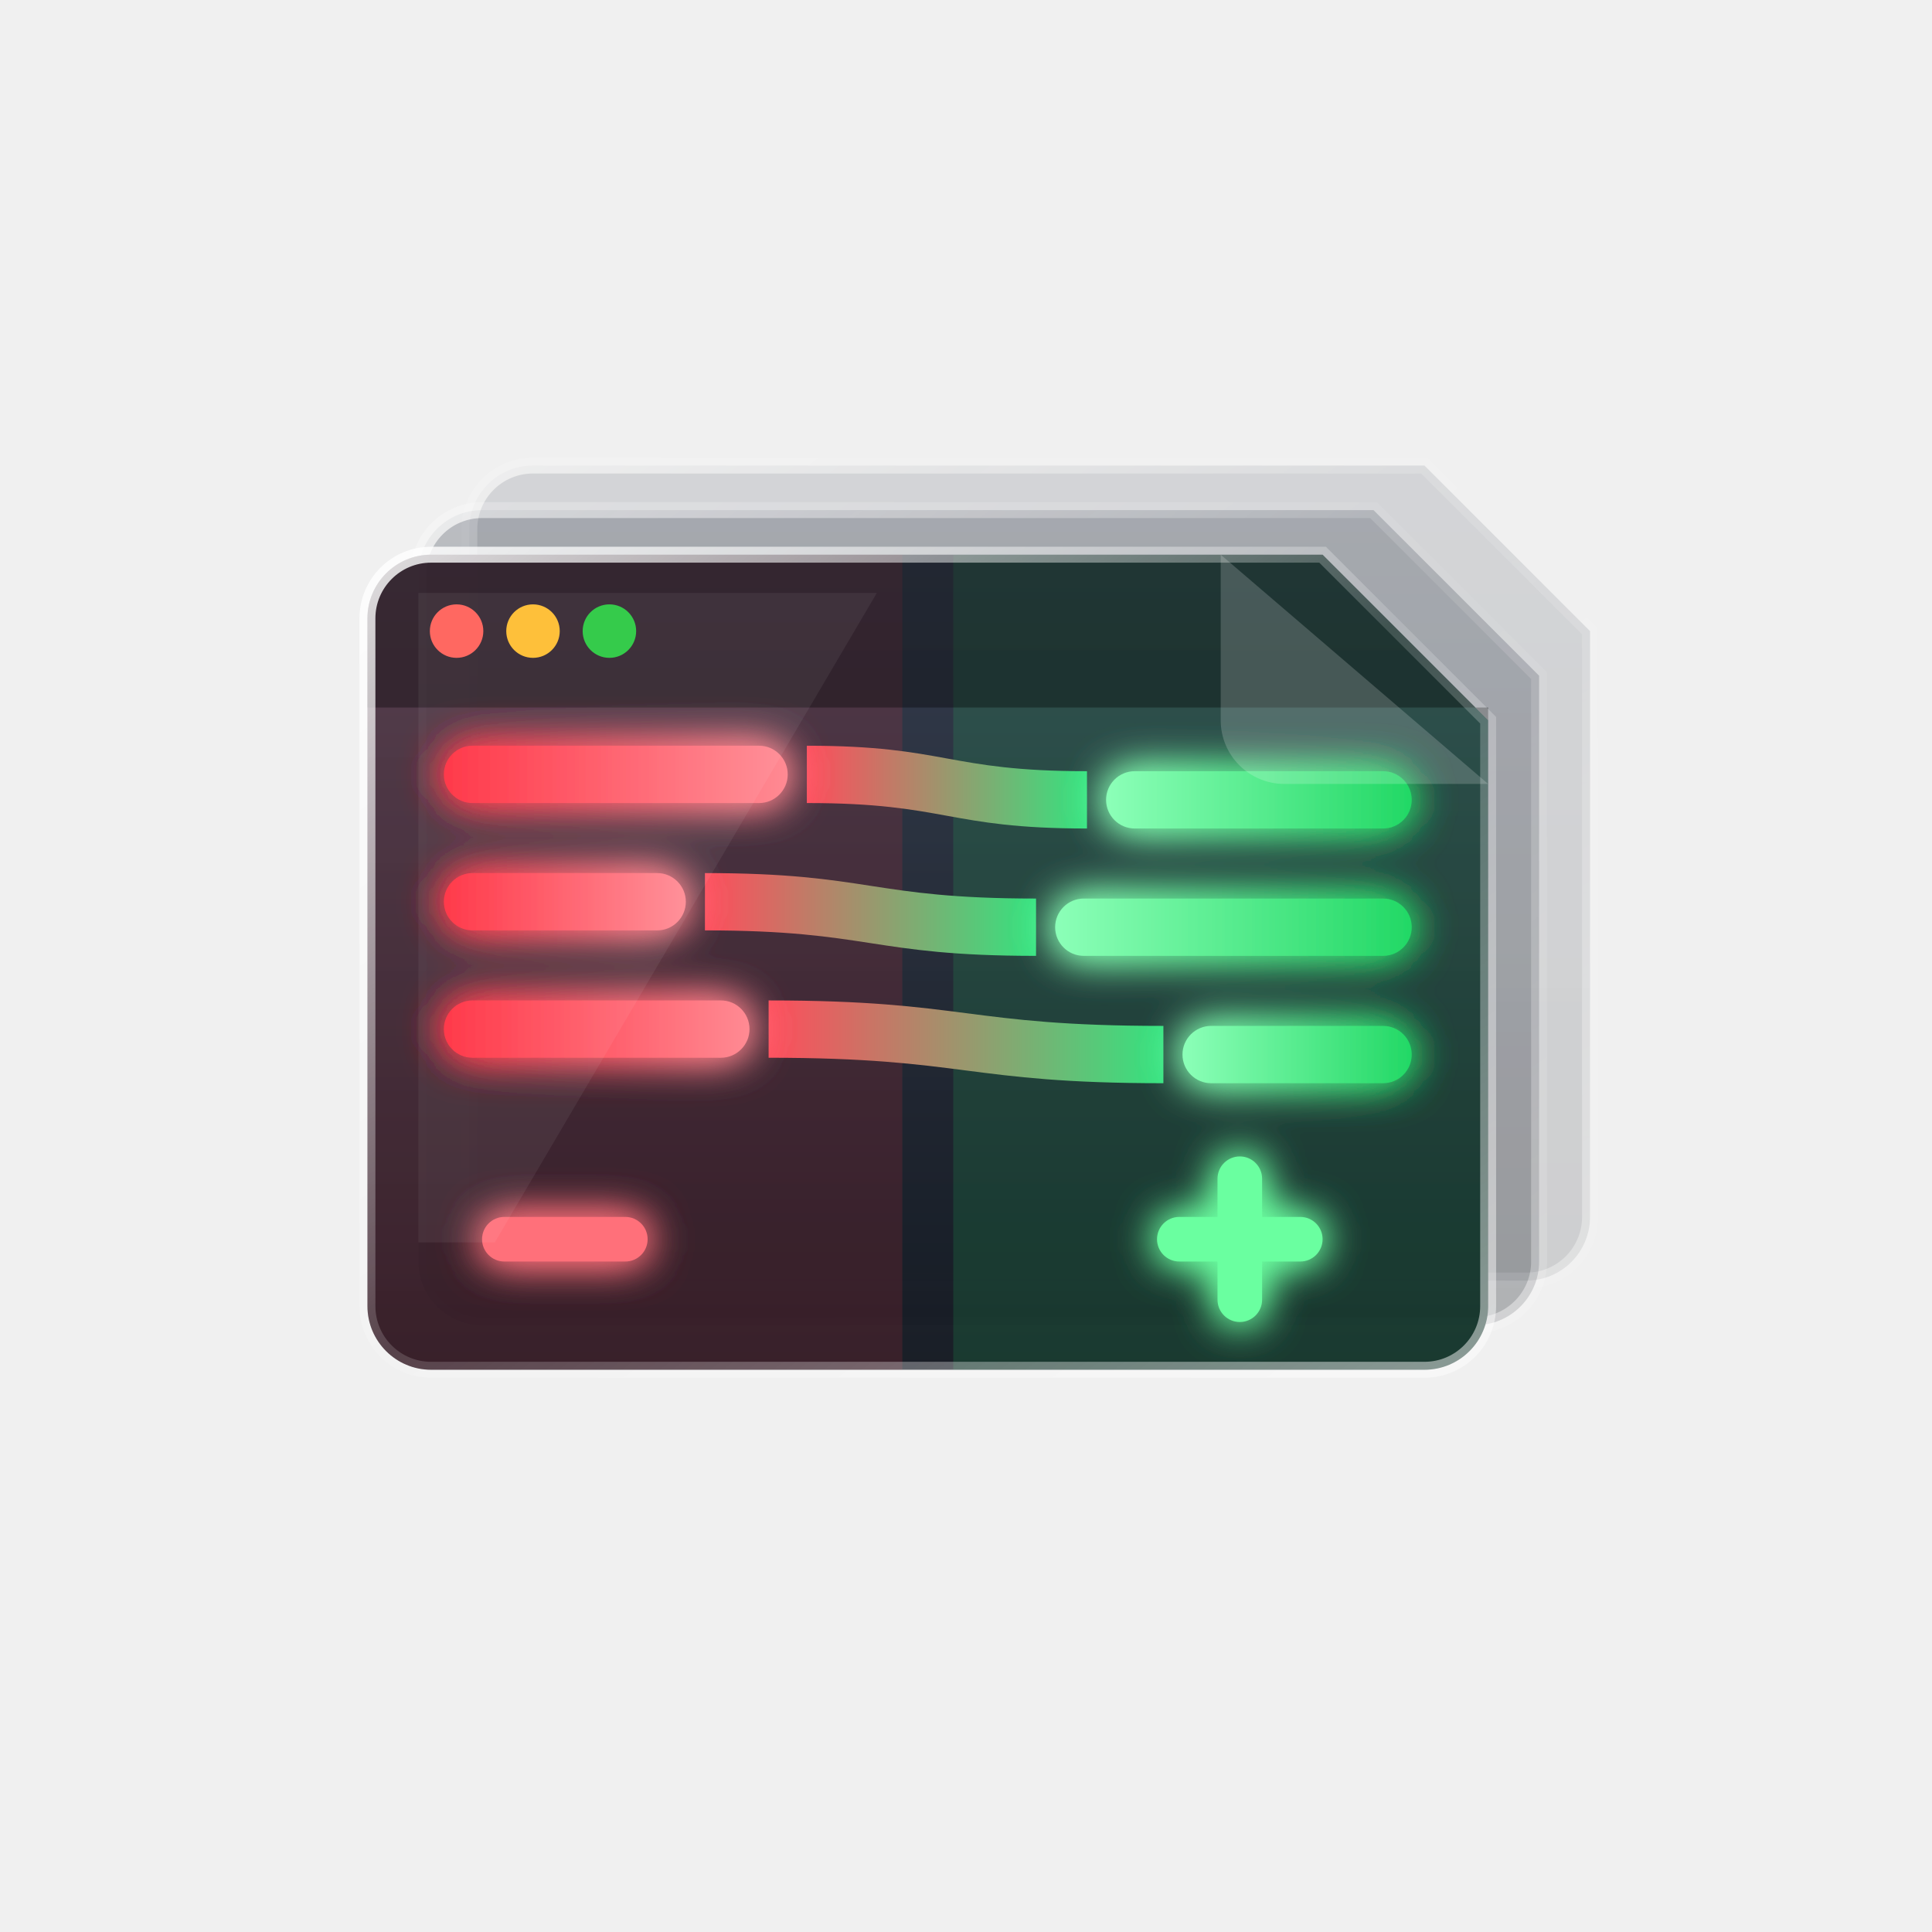
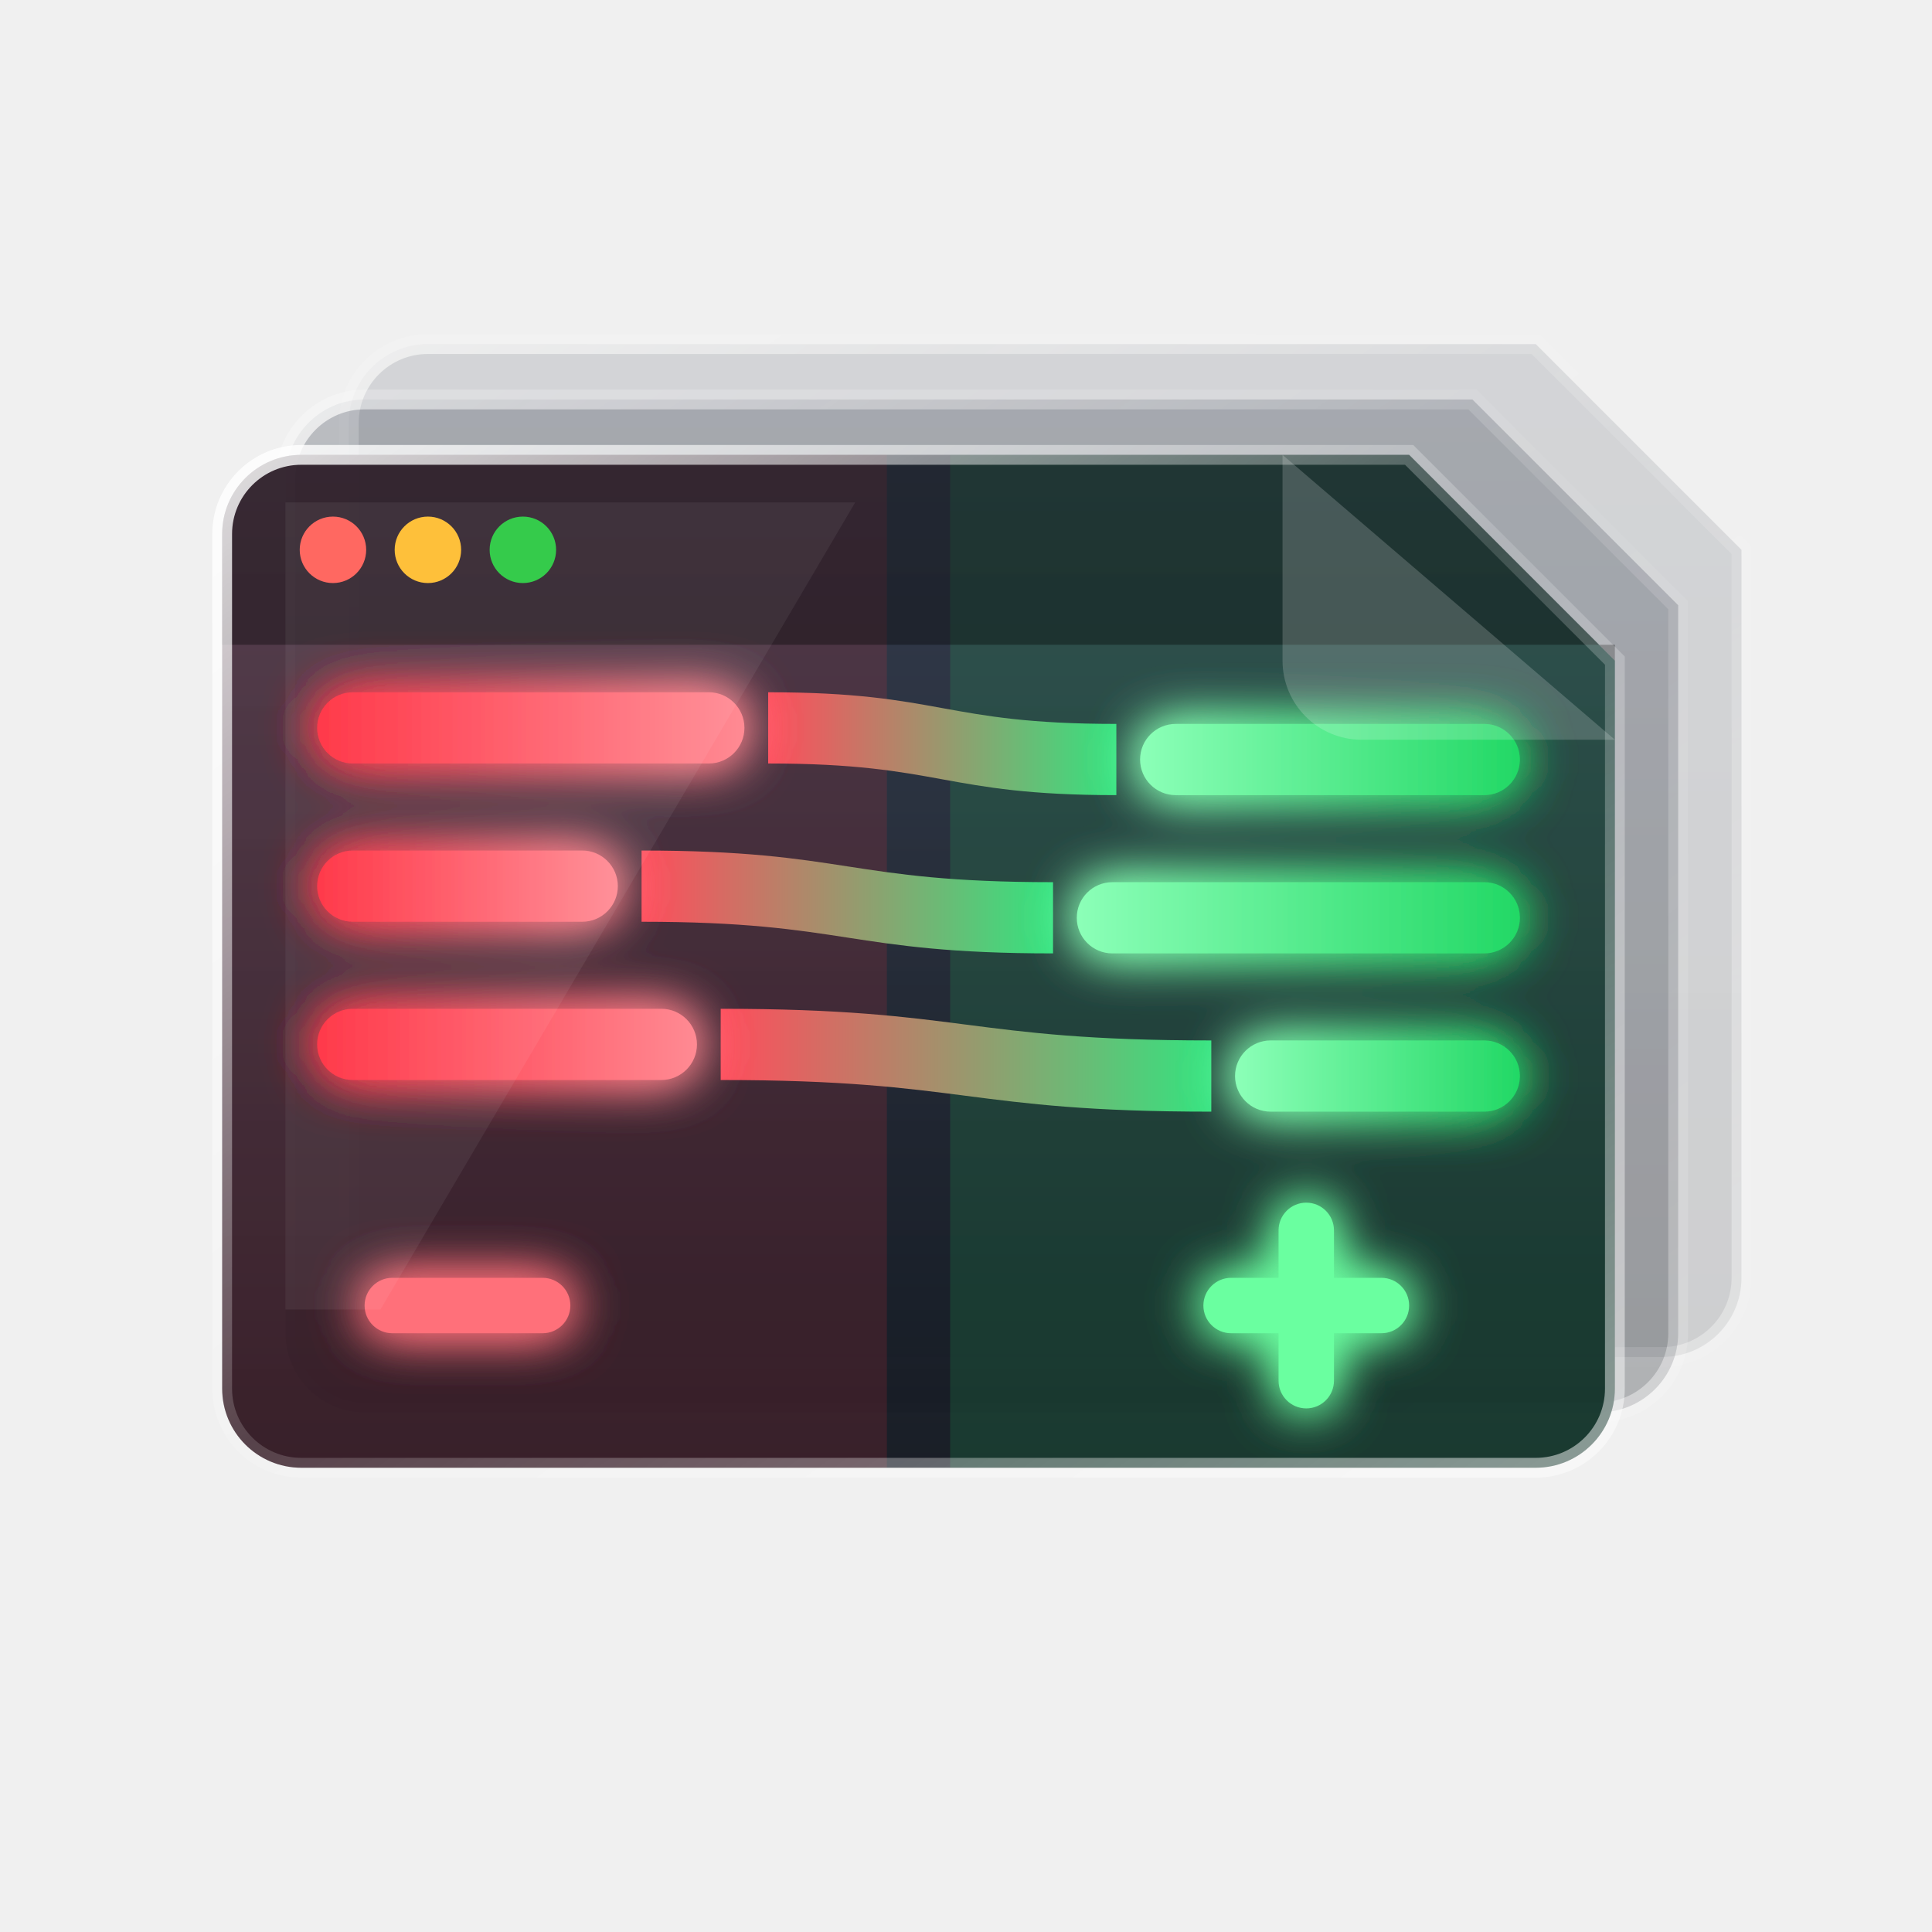
<svg xmlns="http://www.w3.org/2000/svg" viewBox="0 0 1024 1024" width="1024" height="1024">
  <defs>
    <linearGradient id="chrome" x1="0" y1="0" x2="1" y2="1">
      <stop offset="0" stop-color="#F4F6FA" />
      <stop offset=".25" stop-color="#8A93A3" />
      <stop offset=".5" stop-color="#2A2F3A" />
      <stop offset=".75" stop-color="#7C8596" />
      <stop offset="1" stop-color="#D9DEE7" />
    </linearGradient>
    <linearGradient id="recess" x1="0" y1="0" x2="0" y2="1">
      <stop offset="0" stop-color="#1A202C" />
      <stop offset="1" stop-color="#07090F" />
    </linearGradient>
    <linearGradient id="rim" x1="0" y1="0" x2="1" y2="0">
      <stop offset="0" stop-color="#A06BFF" stop-opacity=".9" />
      <stop offset=".3" stop-color="#fff" stop-opacity=".05" />
      <stop offset=".7" stop-color="#fff" stop-opacity=".05" />
      <stop offset="1" stop-color="#2BE070" stop-opacity=".9" />
    </linearGradient>
    <linearGradient id="glassd" x1="0" y1="0" x2="0" y2="1">
      <stop offset="0" stop-color="#2B3445" stop-opacity=".92" />
      <stop offset="1" stop-color="#0E131C" stop-opacity=".95" />
    </linearGradient>
    <linearGradient id="glassedge" x1="0" y1="0" x2="1" y2="1">
      <stop offset="0" stop-color="#fff" stop-opacity=".85" />
      <stop offset=".5" stop-color="#fff" stop-opacity=".15" />
      <stop offset="1" stop-color="#fff" stop-opacity=".5" />
    </linearGradient>
    <linearGradient id="lr" x1="0" y1="0" x2="1" y2="0">
      <stop offset="0" stop-color="#FF2D3F" />
      <stop offset="1" stop-color="#FF8A93" />
    </linearGradient>
    <linearGradient id="lg" x1="0" y1="0" x2="1" y2="0">
      <stop offset="0" stop-color="#8CFFB8" />
      <stop offset="1" stop-color="#22D865" />
    </linearGradient>
    <radialGradient id="floor" cx=".5" cy=".5" r=".5">
      <stop offset="0" stop-color="#2BE070" stop-opacity=".25" />
      <stop offset="1" stop-color="#2BE070" stop-opacity="0" />
    </radialGradient>
    <filter id="glow" x="-30%" y="-30%" width="160%" height="160%">
      <feGaussianBlur stdDeviation="3.2" result="b" />
      <feMerge>
        <feMergeNode in="b" />
        <feMergeNode in="b" />
        <feMergeNode in="SourceGraphic" />
      </feMerge>
    </filter>
    <filter id="drop" x="-20%" y="-20%" width="140%" height="150%">
      <feGaussianBlur stdDeviation="18" />
    </filter>
    <filter id="soft" x="-20%" y="-20%" width="140%" height="140%">
      <feGaussianBlur stdDeviation="5" />
    </filter>
    <linearGradient id="rb" x1="0" y1="0" x2="1" y2="0">
      <stop offset="0" stop-color="#FF4D5C" stop-opacity="1" />
      <stop offset="1" stop-color="#34E37F" stop-opacity="1" />
    </linearGradient>
    <linearGradient id="band" x1="0" y1="0" x2="1" y2="0">
      <stop offset="0" stop-color="#FF6A78" stop-opacity=".35" />
      <stop offset=".5" stop-color="#7FE9FF" stop-opacity=".35" />
      <stop offset="1" stop-color="#4DF08F" stop-opacity=".35" />
    </linearGradient>
  </defs>
-   <g transform="translate(192 190) scale(2.5)">
-     <g transform="translate(128 128) scale(1.35) translate(-134 -80)">
-       <g transform="translate(16 -14)" opacity="0.16">
+   <g transform="translate(512 512) scale(1.2427) translate(-512 -512)">
+     <g transform="translate(192 190) scale(2.5)">
+       <g transform="translate(128 128) scale(1.35) translate(-134 -80)">
+         <g transform="translate(16 -14)" opacity="0.16">
+           <path d="M50 16H190L216 42V134A10 10 0 0 1 206 144H50A10 10 0 0 1 40 134V26A10 10 0 0 1 50 16Z" fill="url(#glassd)" />
+           <path d="M50 16H190L216 42V134A10 10 0 0 1 206 144H50A10 10 0 0 1 40 134V26A10 10 0 0 1 50 16Z" fill="none" stroke="url(#glassedge)" stroke-width="2.5" />
+         </g>
+         <g transform="translate(8 -7)" opacity="0.3">
+           <path d="M50 16H190L216 42V134A10 10 0 0 1 206 144H50A10 10 0 0 1 40 134V26A10 10 0 0 1 50 16Z" fill="url(#glassd)" />
+           <path d="M50 16H190L216 42V134A10 10 0 0 1 206 144H50A10 10 0 0 1 40 134V26A10 10 0 0 1 50 16Z" fill="none" stroke="url(#glassedge)" stroke-width="2.5" />
+         </g>
        <path d="M50 16H190L216 42V134A10 10 0 0 1 206 144H50A10 10 0 0 1 40 134V26A10 10 0 0 1 50 16Z" fill="url(#glassd)" />
+         <path d="M50 16H190L216 42V134A10 10 0 0 1 206 144H50A10 10 0 0 1 40 134V26A10 10 0 0 1 50 16Z" fill="#FF2D3F" fill-opacity=".14" clip-path="url(#l)" />
+         <path d="M50 16H190L216 42V134A10 10 0 0 1 206 144H50A10 10 0 0 1 40 134V26A10 10 0 0 1 50 16Z" fill="#22E06A" fill-opacity=".14" clip-path="url(#r)" />
+         <clipPath id="l">
+           <path d="M0 0H124V256H0Z" />
+         </clipPath>
+         <clipPath id="r">
+           <path d="M132 0H256V256H132Z" />
+         </clipPath>
+         <path d="M40 40V26A10 10 0 0 1 50 16H190L216 42V40Z" fill="#000" fill-opacity=".35" />
+         <circle cx="54" cy="28" r="4.2" fill="#FF5F57" />
+         <circle cx="66" cy="28" r="4.2" fill="#FEBC2E" />
+         <circle cx="78" cy="28" r="4.2" fill="#28C840" />
+         <path d="M109 46C131.0 46 131.0 50 153 50V59C131.0 59 131.0 55 109 55Z" fill="url(#rb)" fill-opacity="1" />
+         <path d="M93 66C119.0 66 119.0 70 145 70V79C119.0 79 119.0 75 93 75Z" fill="url(#rb)" fill-opacity="1" />
+         <path d="M103 86C134.0 86 134.0 90 165 90V99C134.0 99 134.0 95 103 95Z" fill="url(#rb)" fill-opacity="1" />
+         <g filter="url(#glow)">
+           <rect x="52" y="46" width="54" height="9" rx="4.5" fill="url(#lr)" />
+           <rect x="52" y="66" width="38" height="9" rx="4.5" fill="url(#lr)" />
+           <rect x="52" y="86" width="48" height="9" rx="4.5" fill="url(#lr)" />
+           <rect x="156" y="50" width="48" height="9" rx="4.5" fill="url(#lg)" />
+           <rect x="148" y="70" width="56" height="9" rx="4.5" fill="url(#lg)" />
+           <rect x="168" y="90" width="36" height="9" rx="4.5" fill="url(#lg)" />
+           <rect x="58" y="120" width="26" height="7" rx="3.5" fill="#FF6F7A" />
+           <rect x="164" y="120" width="26" height="7" rx="3.5" fill="#6BFFA0" />
+           <rect x="173.5" y="110.5" width="7" height="26" rx="3.5" fill="#6BFFA0" />
+         </g>
        <path d="M50 16H190L216 42V134A10 10 0 0 1 206 144H50A10 10 0 0 1 40 134V26A10 10 0 0 1 50 16Z" fill="none" stroke="url(#glassedge)" stroke-width="2.5" />
+         <path d="M174 16V42A10 10 0 0 0 184 52H216Z" fill="#fff" fill-opacity=".18" />
+         <path d="M48 22L120 22L60 124H48Z" fill="#fff" fill-opacity=".06" />
      </g>
-       <g transform="translate(8 -7)" opacity="0.3">
-         <path d="M50 16H190L216 42V134A10 10 0 0 1 206 144H50A10 10 0 0 1 40 134V26A10 10 0 0 1 50 16Z" fill="url(#glassd)" />
-         <path d="M50 16H190L216 42V134A10 10 0 0 1 206 144H50A10 10 0 0 1 40 134V26A10 10 0 0 1 50 16Z" fill="none" stroke="url(#glassedge)" stroke-width="2.5" />
-       </g>
-       <path d="M50 16H190L216 42V134A10 10 0 0 1 206 144H50A10 10 0 0 1 40 134V26A10 10 0 0 1 50 16Z" fill="url(#glassd)" />
-       <path d="M50 16H190L216 42V134A10 10 0 0 1 206 144H50A10 10 0 0 1 40 134V26A10 10 0 0 1 50 16Z" fill="#FF2D3F" fill-opacity=".14" clip-path="url(#l)" />
-       <path d="M50 16H190L216 42V134A10 10 0 0 1 206 144H50A10 10 0 0 1 40 134V26A10 10 0 0 1 50 16Z" fill="#22E06A" fill-opacity=".14" clip-path="url(#r)" />
-       <clipPath id="l">
-         <path d="M0 0H124V256H0Z" />
-       </clipPath>
-       <clipPath id="r">
-         <path d="M132 0H256V256H132Z" />
-       </clipPath>
-       <path d="M40 40V26A10 10 0 0 1 50 16H190L216 42V40Z" fill="#000" fill-opacity=".35" />
-       <circle cx="54" cy="28" r="4.2" fill="#FF5F57" />
-       <circle cx="66" cy="28" r="4.2" fill="#FEBC2E" />
-       <circle cx="78" cy="28" r="4.2" fill="#28C840" />
-       <path d="M109 46C131.0 46 131.0 50 153 50V59C131.0 59 131.0 55 109 55Z" fill="url(#rb)" fill-opacity="1" />
-       <path d="M93 66C119.0 66 119.0 70 145 70V79C119.0 79 119.0 75 93 75Z" fill="url(#rb)" fill-opacity="1" />
-       <path d="M103 86C134.0 86 134.0 90 165 90V99C134.0 99 134.0 95 103 95Z" fill="url(#rb)" fill-opacity="1" />
-       <g filter="url(#glow)">
-         <rect x="52" y="46" width="54" height="9" rx="4.5" fill="url(#lr)" />
-         <rect x="52" y="66" width="38" height="9" rx="4.5" fill="url(#lr)" />
-         <rect x="52" y="86" width="48" height="9" rx="4.5" fill="url(#lr)" />
-         <rect x="156" y="50" width="48" height="9" rx="4.5" fill="url(#lg)" />
-         <rect x="148" y="70" width="56" height="9" rx="4.5" fill="url(#lg)" />
-         <rect x="168" y="90" width="36" height="9" rx="4.5" fill="url(#lg)" />
-         <rect x="58" y="120" width="26" height="7" rx="3.5" fill="#FF6F7A" />
-         <rect x="164" y="120" width="26" height="7" rx="3.5" fill="#6BFFA0" />
-         <rect x="173.5" y="110.5" width="7" height="26" rx="3.5" fill="#6BFFA0" />
-       </g>
-       <path d="M50 16H190L216 42V134A10 10 0 0 1 206 144H50A10 10 0 0 1 40 134V26A10 10 0 0 1 50 16Z" fill="none" stroke="url(#glassedge)" stroke-width="2.5" />
-       <path d="M174 16V42A10 10 0 0 0 184 52H216Z" fill="#fff" fill-opacity=".18" />
-       <path d="M48 22L120 22L60 124H48Z" fill="#fff" fill-opacity=".06" />
    </g>
  </g>
</svg>
